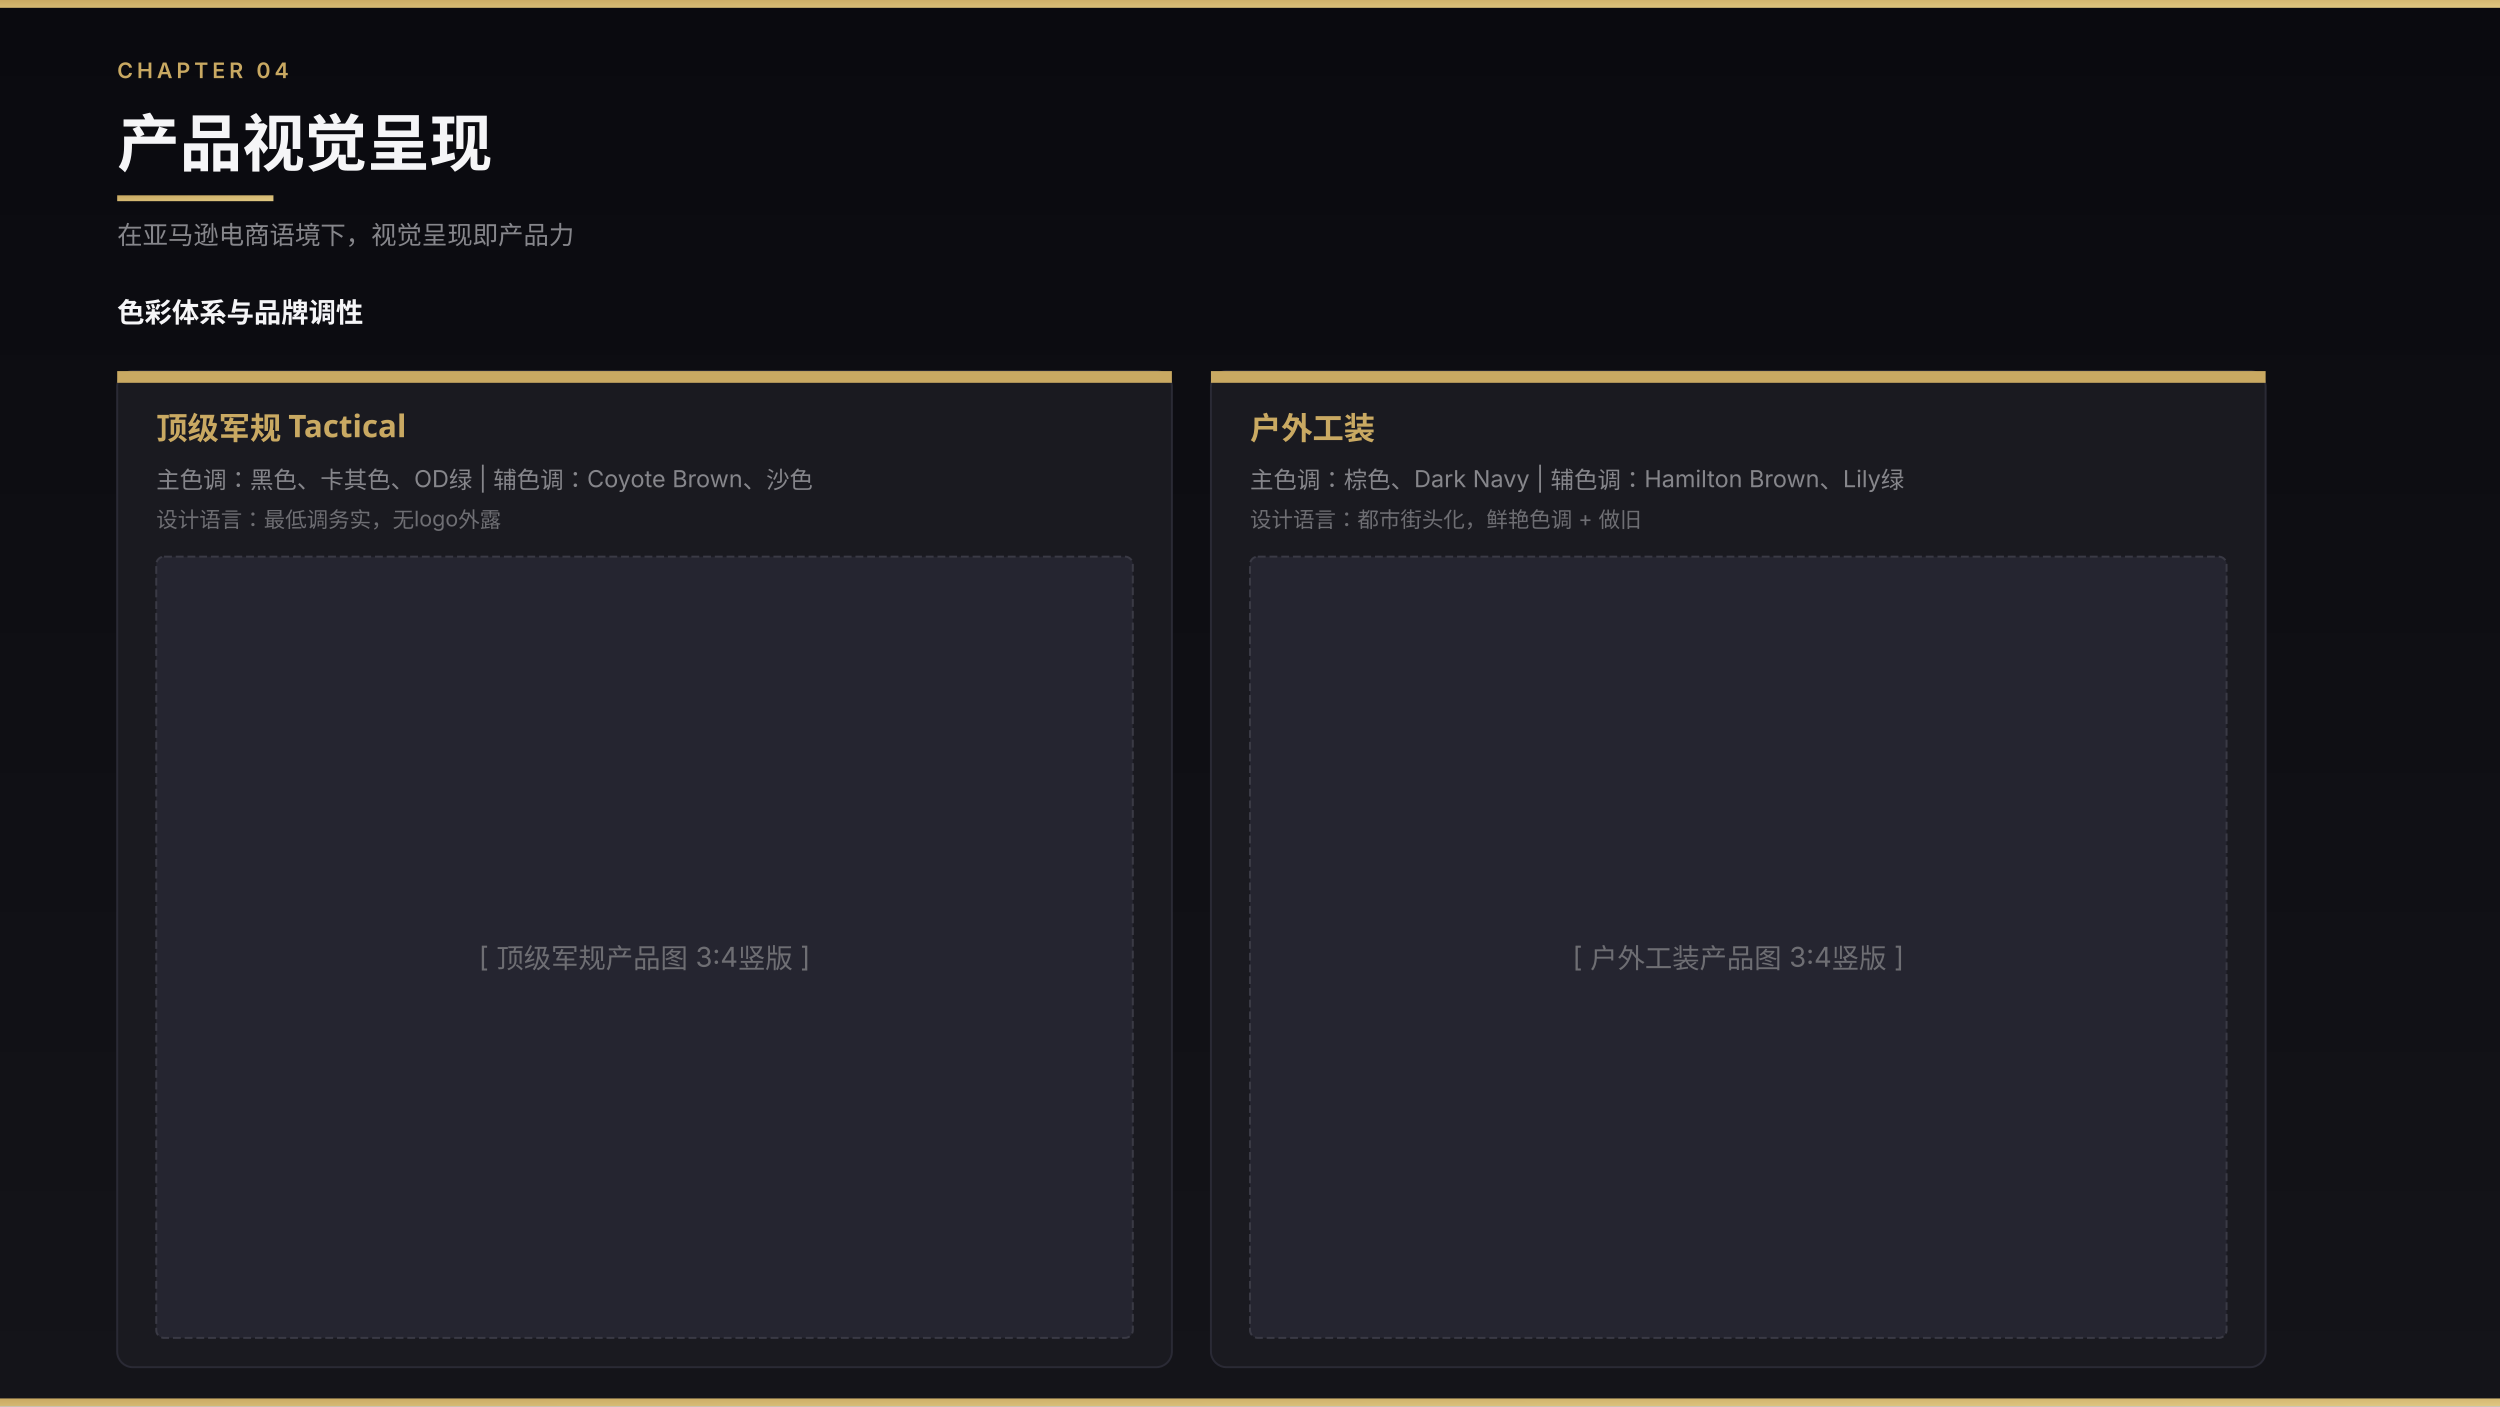
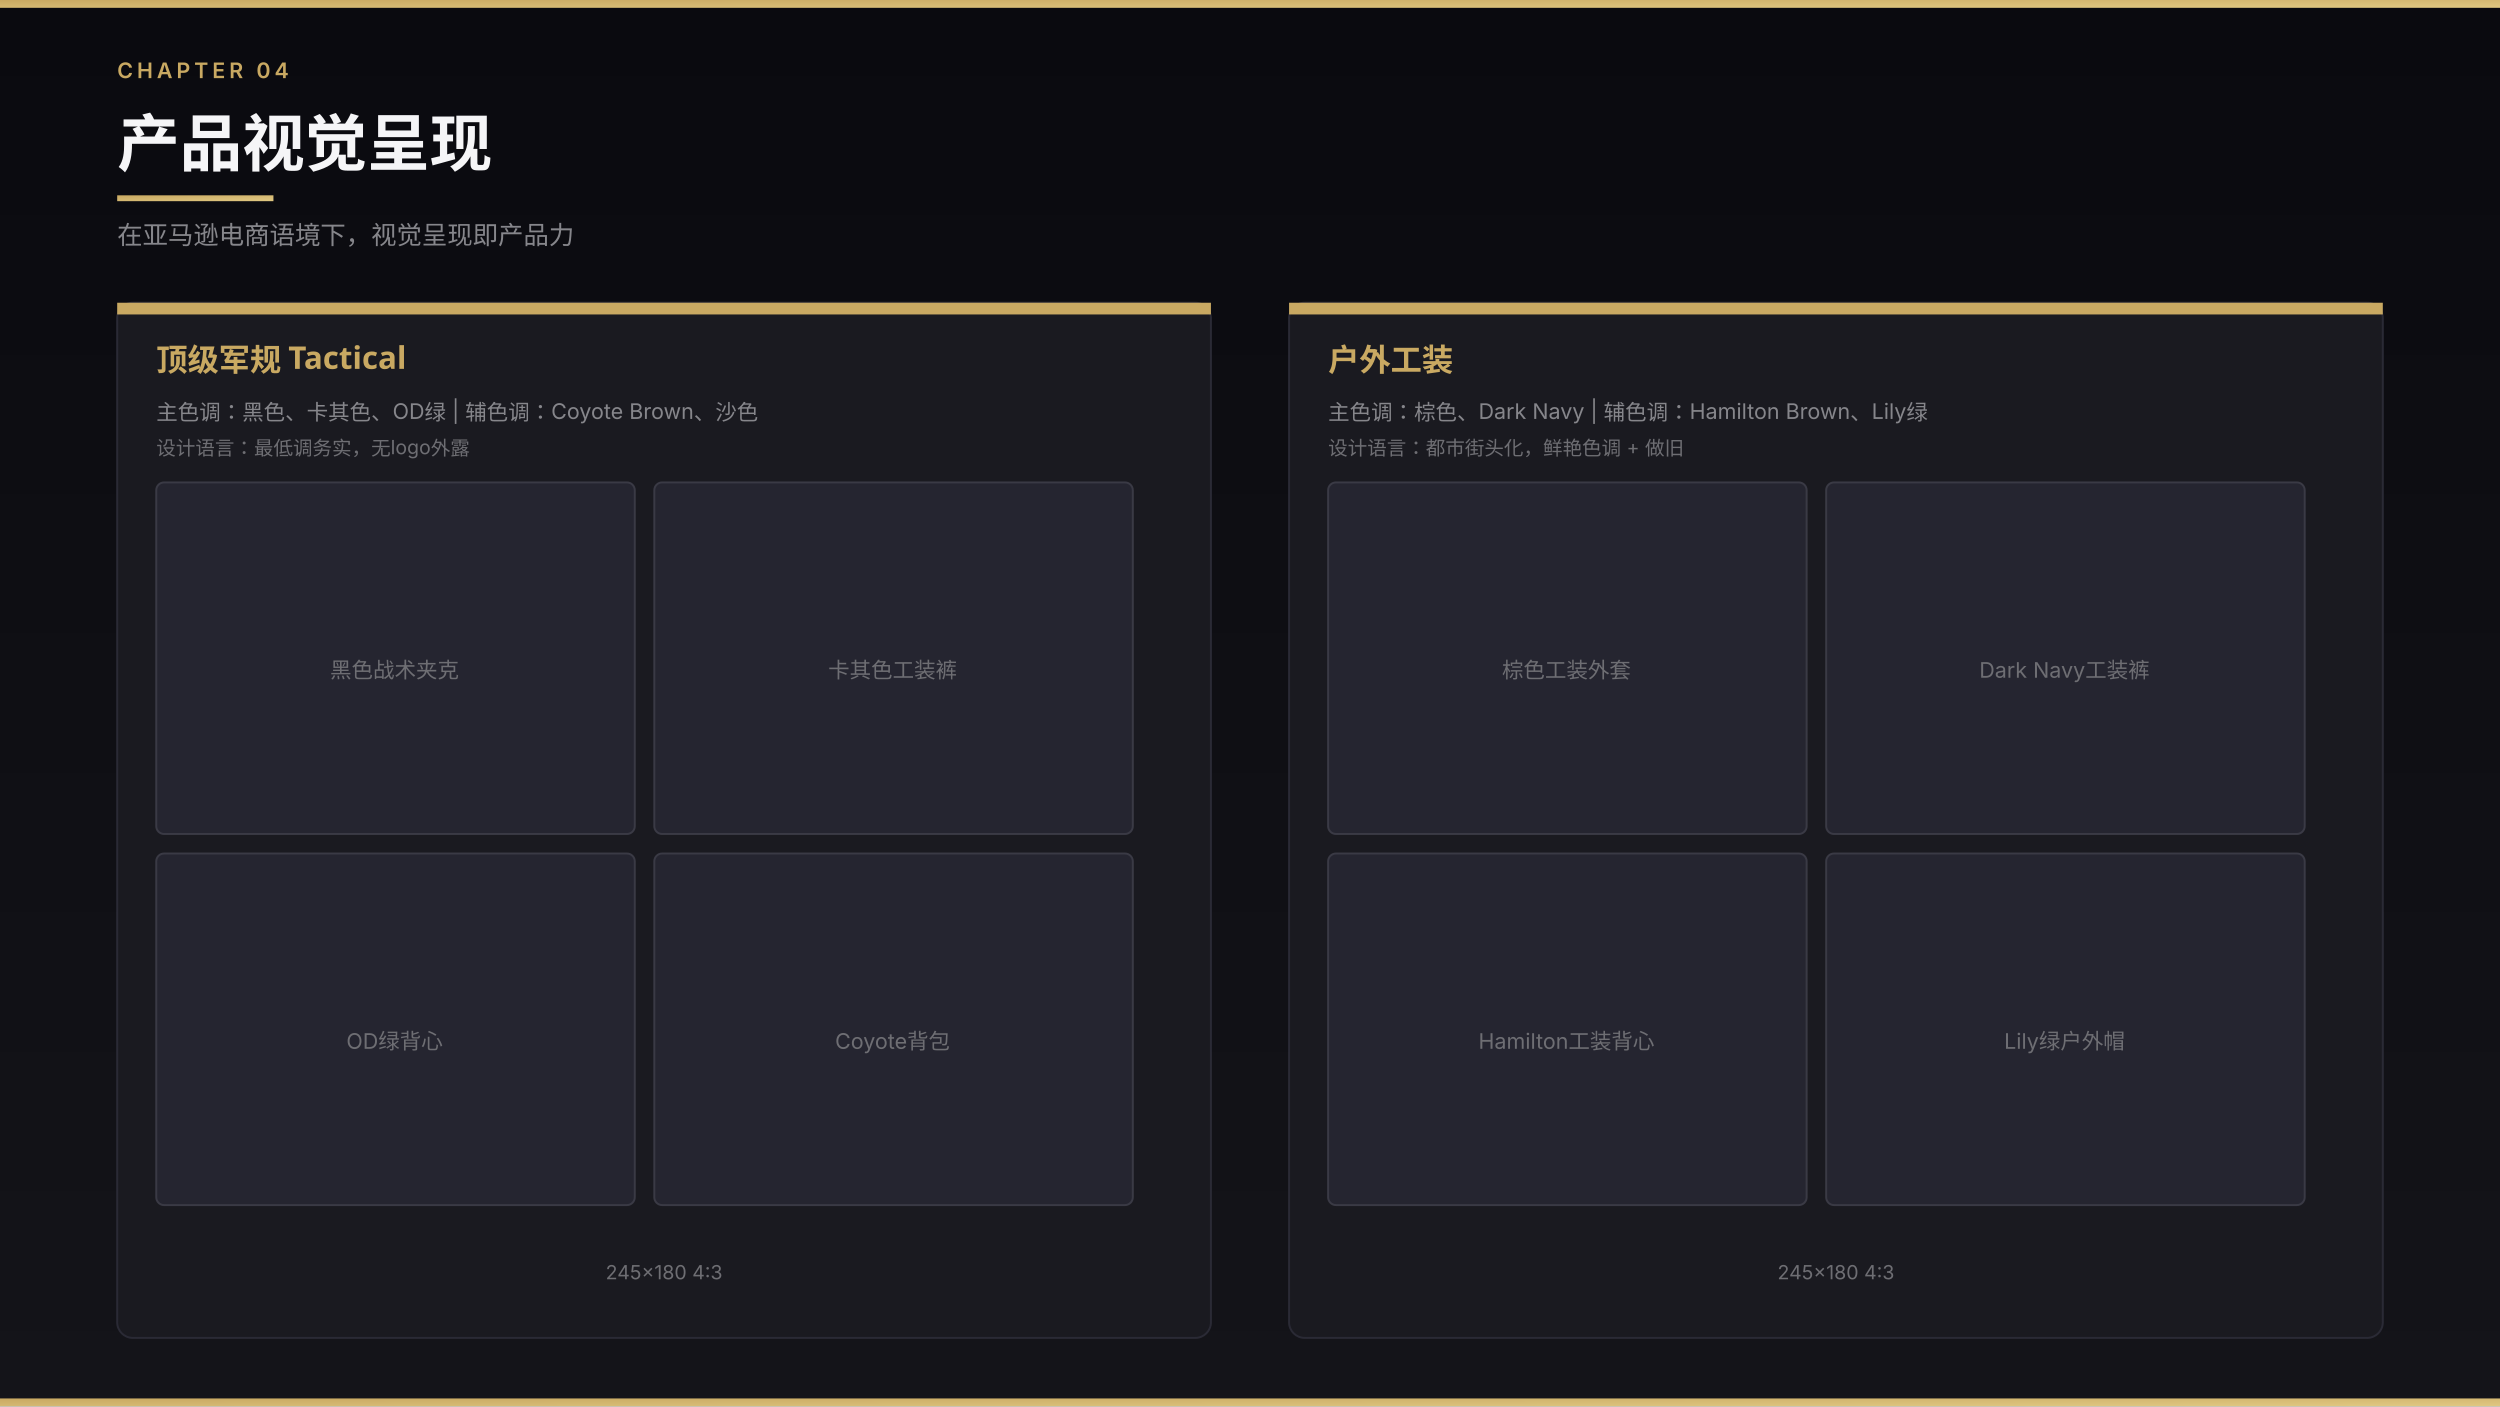
<svg xmlns="http://www.w3.org/2000/svg" viewBox="0 0 1280 720" width="1280" height="720">
  <defs>
    <linearGradient id="bgGradient" x1="0%" y1="0%" x2="0%" y2="100%">
      <stop offset="0%" stop-color="#0a0a0f" />
      <stop offset="100%" stop-color="#141419" />
    </linearGradient>
    <linearGradient id="accentGradient" x1="0%" y1="0%" x2="100%" y2="100%">
      <stop offset="0%" stop-color="#c9a962" />
      <stop offset="100%" stop-color="#e0c882" />
    </linearGradient>
  </defs>
  <rect width="1280" height="720" fill="url(#bgGradient)" />
  <rect x="0" y="0" width="1280" height="4" fill="url(#accentGradient)" />
  <g transform="translate(60, 40)">
    <text fill="#c9a962" font-family="Inter, sans-serif" font-size="11" font-weight="600" letter-spacing="2">CHAPTER 04</text>
  </g>
  <text x="60" y="85" fill="#f5f5f7" font-family="Space Grotesk, Inter, sans-serif" font-size="32" font-weight="700">产品视觉呈现</text>
  <rect x="60" y="100" width="80" height="3" fill="url(#accentGradient)" />
  <text x="60" y="125" fill="#86868b" font-family="Inter, sans-serif" font-size="13">在亚马逊电商语境下，视觉呈现即产品力</text>
-   <text x="60" y="165" fill="#f5f5f7" font-family="Space Grotesk, sans-serif" font-size="14" font-weight="600">色彩体系与品牌调性</text>
-   <g transform="translate(60, 190)">
+   <g transform="translate(60, 155)">
    <g transform="translate(0, 0)">
-       <rect x="0" y="0" width="540" height="510" rx="8" fill="#1a1a20" stroke="#2a2a35" />
-       <rect x="0" y="0" width="540" height="6" fill="#c9a962" />
+       <rect x="0" y="0" width="560" height="530" rx="8" fill="#1a1a20" stroke="#2a2a35" />
+       <rect x="0" y="0" width="560" height="6" fill="#c9a962" />
      <text x="20" y="35" fill="#c9a962" font-family="Space Grotesk, sans-serif" font-size="16" font-weight="600">顶级军规 Tactical</text>
-       <text x="20" y="60" fill="#86868b" font-family="Inter, sans-serif" font-size="12">主色调：黑色、卡其色、OD绿 | 辅色调：Coyote Brown、沙色</text>
-       <text x="20" y="80" fill="#6e6e73" font-family="Inter, sans-serif" font-size="11">设计语言：最低调务实，无logo外露</text>
-       <rect x="20" y="95" width="500" height="400" rx="4" fill="#252530" stroke="#3a3a45" stroke-dasharray="4,2" />
-       <text x="270" y="305" text-anchor="middle" fill="#6e6e73" font-family="Inter, sans-serif" font-size="14">[ 顶级军规产品图 3:4竖版 ]</text>
+       <text x="20" y="60" fill="#86868b" font-family="Inter, sans-serif" font-size="11">主色调：黑色、卡其色、OD绿 | 辅色调：Coyote Brown、沙色</text>
+       <text x="20" y="78" fill="#6e6e73" font-family="Inter, sans-serif" font-size="10">设计语言：最低调务实，无logo外露</text>
+       <rect x="20" y="92" width="245" height="180" rx="4" fill="#252530" stroke="#3a3a45" />
+       <text x="142" y="192" text-anchor="middle" fill="#6e6e73" font-family="Inter, sans-serif" font-size="11">黑色战术夹克</text>
+       <rect x="275" y="92" width="245" height="180" rx="4" fill="#252530" stroke="#3a3a45" />
+       <text x="397" y="192" text-anchor="middle" fill="#6e6e73" font-family="Inter, sans-serif" font-size="11">卡其色工装裤</text>
+       <rect x="20" y="282" width="245" height="180" rx="4" fill="#252530" stroke="#3a3a45" />
+       <text x="142" y="382" text-anchor="middle" fill="#6e6e73" font-family="Inter, sans-serif" font-size="11">OD绿背心</text>
+       <rect x="275" y="282" width="245" height="180" rx="4" fill="#252530" stroke="#3a3a45" />
+       <text x="397" y="382" text-anchor="middle" fill="#6e6e73" font-family="Inter, sans-serif" font-size="11">Coyote背包</text>
+       <text x="280" y="500" text-anchor="middle" fill="#6e6e73" font-family="Inter, sans-serif" font-size="10">245×180 4:3</text>
    </g>
-     <g transform="translate(560, 0)">
-       <rect x="0" y="0" width="540" height="510" rx="8" fill="#1a1a20" stroke="#2a2a35" />
-       <rect x="0" y="0" width="540" height="6" fill="#c9a962" />
+     <g transform="translate(600, 0)">
+       <rect x="0" y="0" width="560" height="530" rx="8" fill="#1a1a20" stroke="#2a2a35" />
+       <rect x="0" y="0" width="560" height="6" fill="#c9a962" />
      <text x="20" y="35" fill="#c9a962" font-family="Space Grotesk, sans-serif" font-size="16" font-weight="600">户外工装</text>
-       <text x="20" y="60" fill="#86868b" font-family="Inter, sans-serif" font-size="12">主色调：棕色、Dark Navy | 辅色调：Hamilton Brown、Lily绿</text>
-       <text x="20" y="80" fill="#6e6e73" font-family="Inter, sans-serif" font-size="11">设计语言：都市街头化，鲜艳色调 + 做旧</text>
-       <rect x="20" y="95" width="500" height="400" rx="4" fill="#252530" stroke="#3a3a45" stroke-dasharray="4,2" />
-       <text x="270" y="305" text-anchor="middle" fill="#6e6e73" font-family="Inter, sans-serif" font-size="14">[ 户外工装产品图 3:4竖版 ]</text>
+       <text x="20" y="60" fill="#86868b" font-family="Inter, sans-serif" font-size="11">主色调：棕色、Dark Navy | 辅色调：Hamilton Brown、Lily绿</text>
+       <text x="20" y="78" fill="#6e6e73" font-family="Inter, sans-serif" font-size="10">设计语言：都市街头化，鲜艳色调 + 做旧</text>
+       <rect x="20" y="92" width="245" height="180" rx="4" fill="#252530" stroke="#3a3a45" />
+       <text x="142" y="192" text-anchor="middle" fill="#6e6e73" font-family="Inter, sans-serif" font-size="11">棕色工装外套</text>
+       <rect x="275" y="92" width="245" height="180" rx="4" fill="#252530" stroke="#3a3a45" />
+       <text x="397" y="192" text-anchor="middle" fill="#6e6e73" font-family="Inter, sans-serif" font-size="11">Dark Navy工装裤</text>
+       <rect x="20" y="282" width="245" height="180" rx="4" fill="#252530" stroke="#3a3a45" />
+       <text x="142" y="382" text-anchor="middle" fill="#6e6e73" font-family="Inter, sans-serif" font-size="11">Hamilton工装背心</text>
+       <rect x="275" y="282" width="245" height="180" rx="4" fill="#252530" stroke="#3a3a45" />
+       <text x="397" y="382" text-anchor="middle" fill="#6e6e73" font-family="Inter, sans-serif" font-size="11">Lily绿户外帽</text>
+       <text x="280" y="500" text-anchor="middle" fill="#6e6e73" font-family="Inter, sans-serif" font-size="10">245×180 4:3</text>
    </g>
  </g>
  <rect x="0" y="716" width="1280" height="4" fill="url(#accentGradient)" />
</svg>
